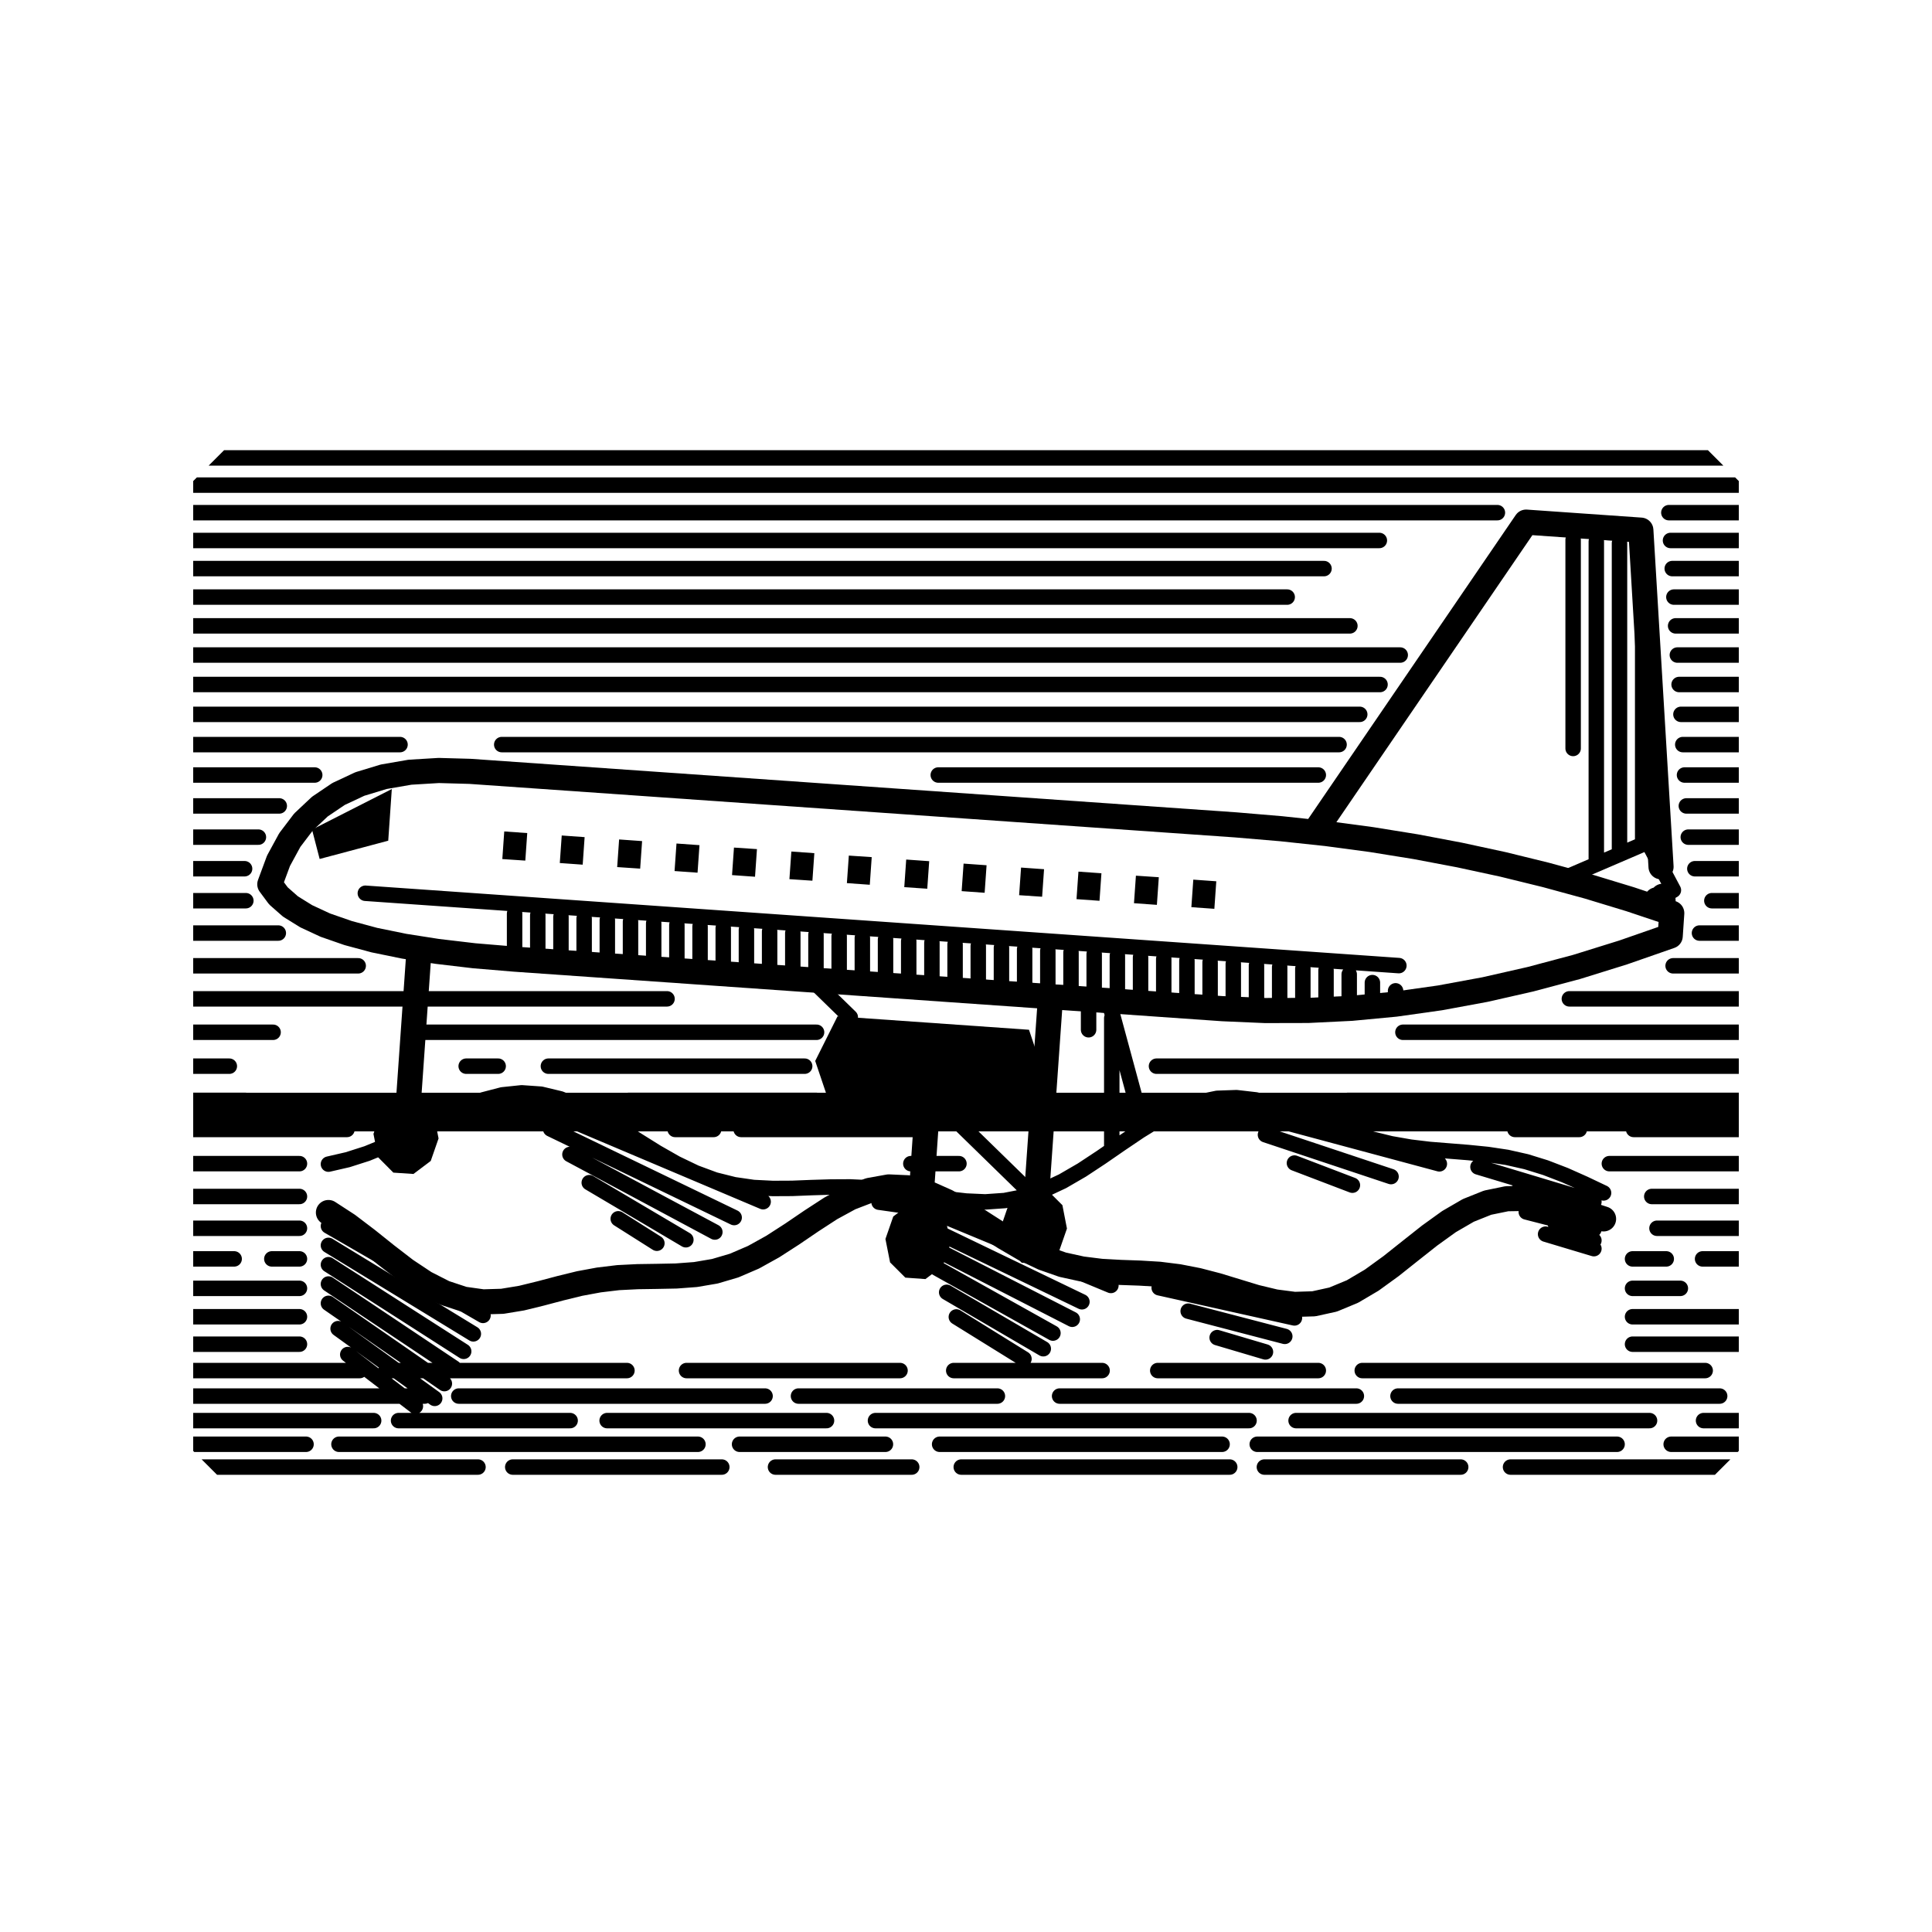
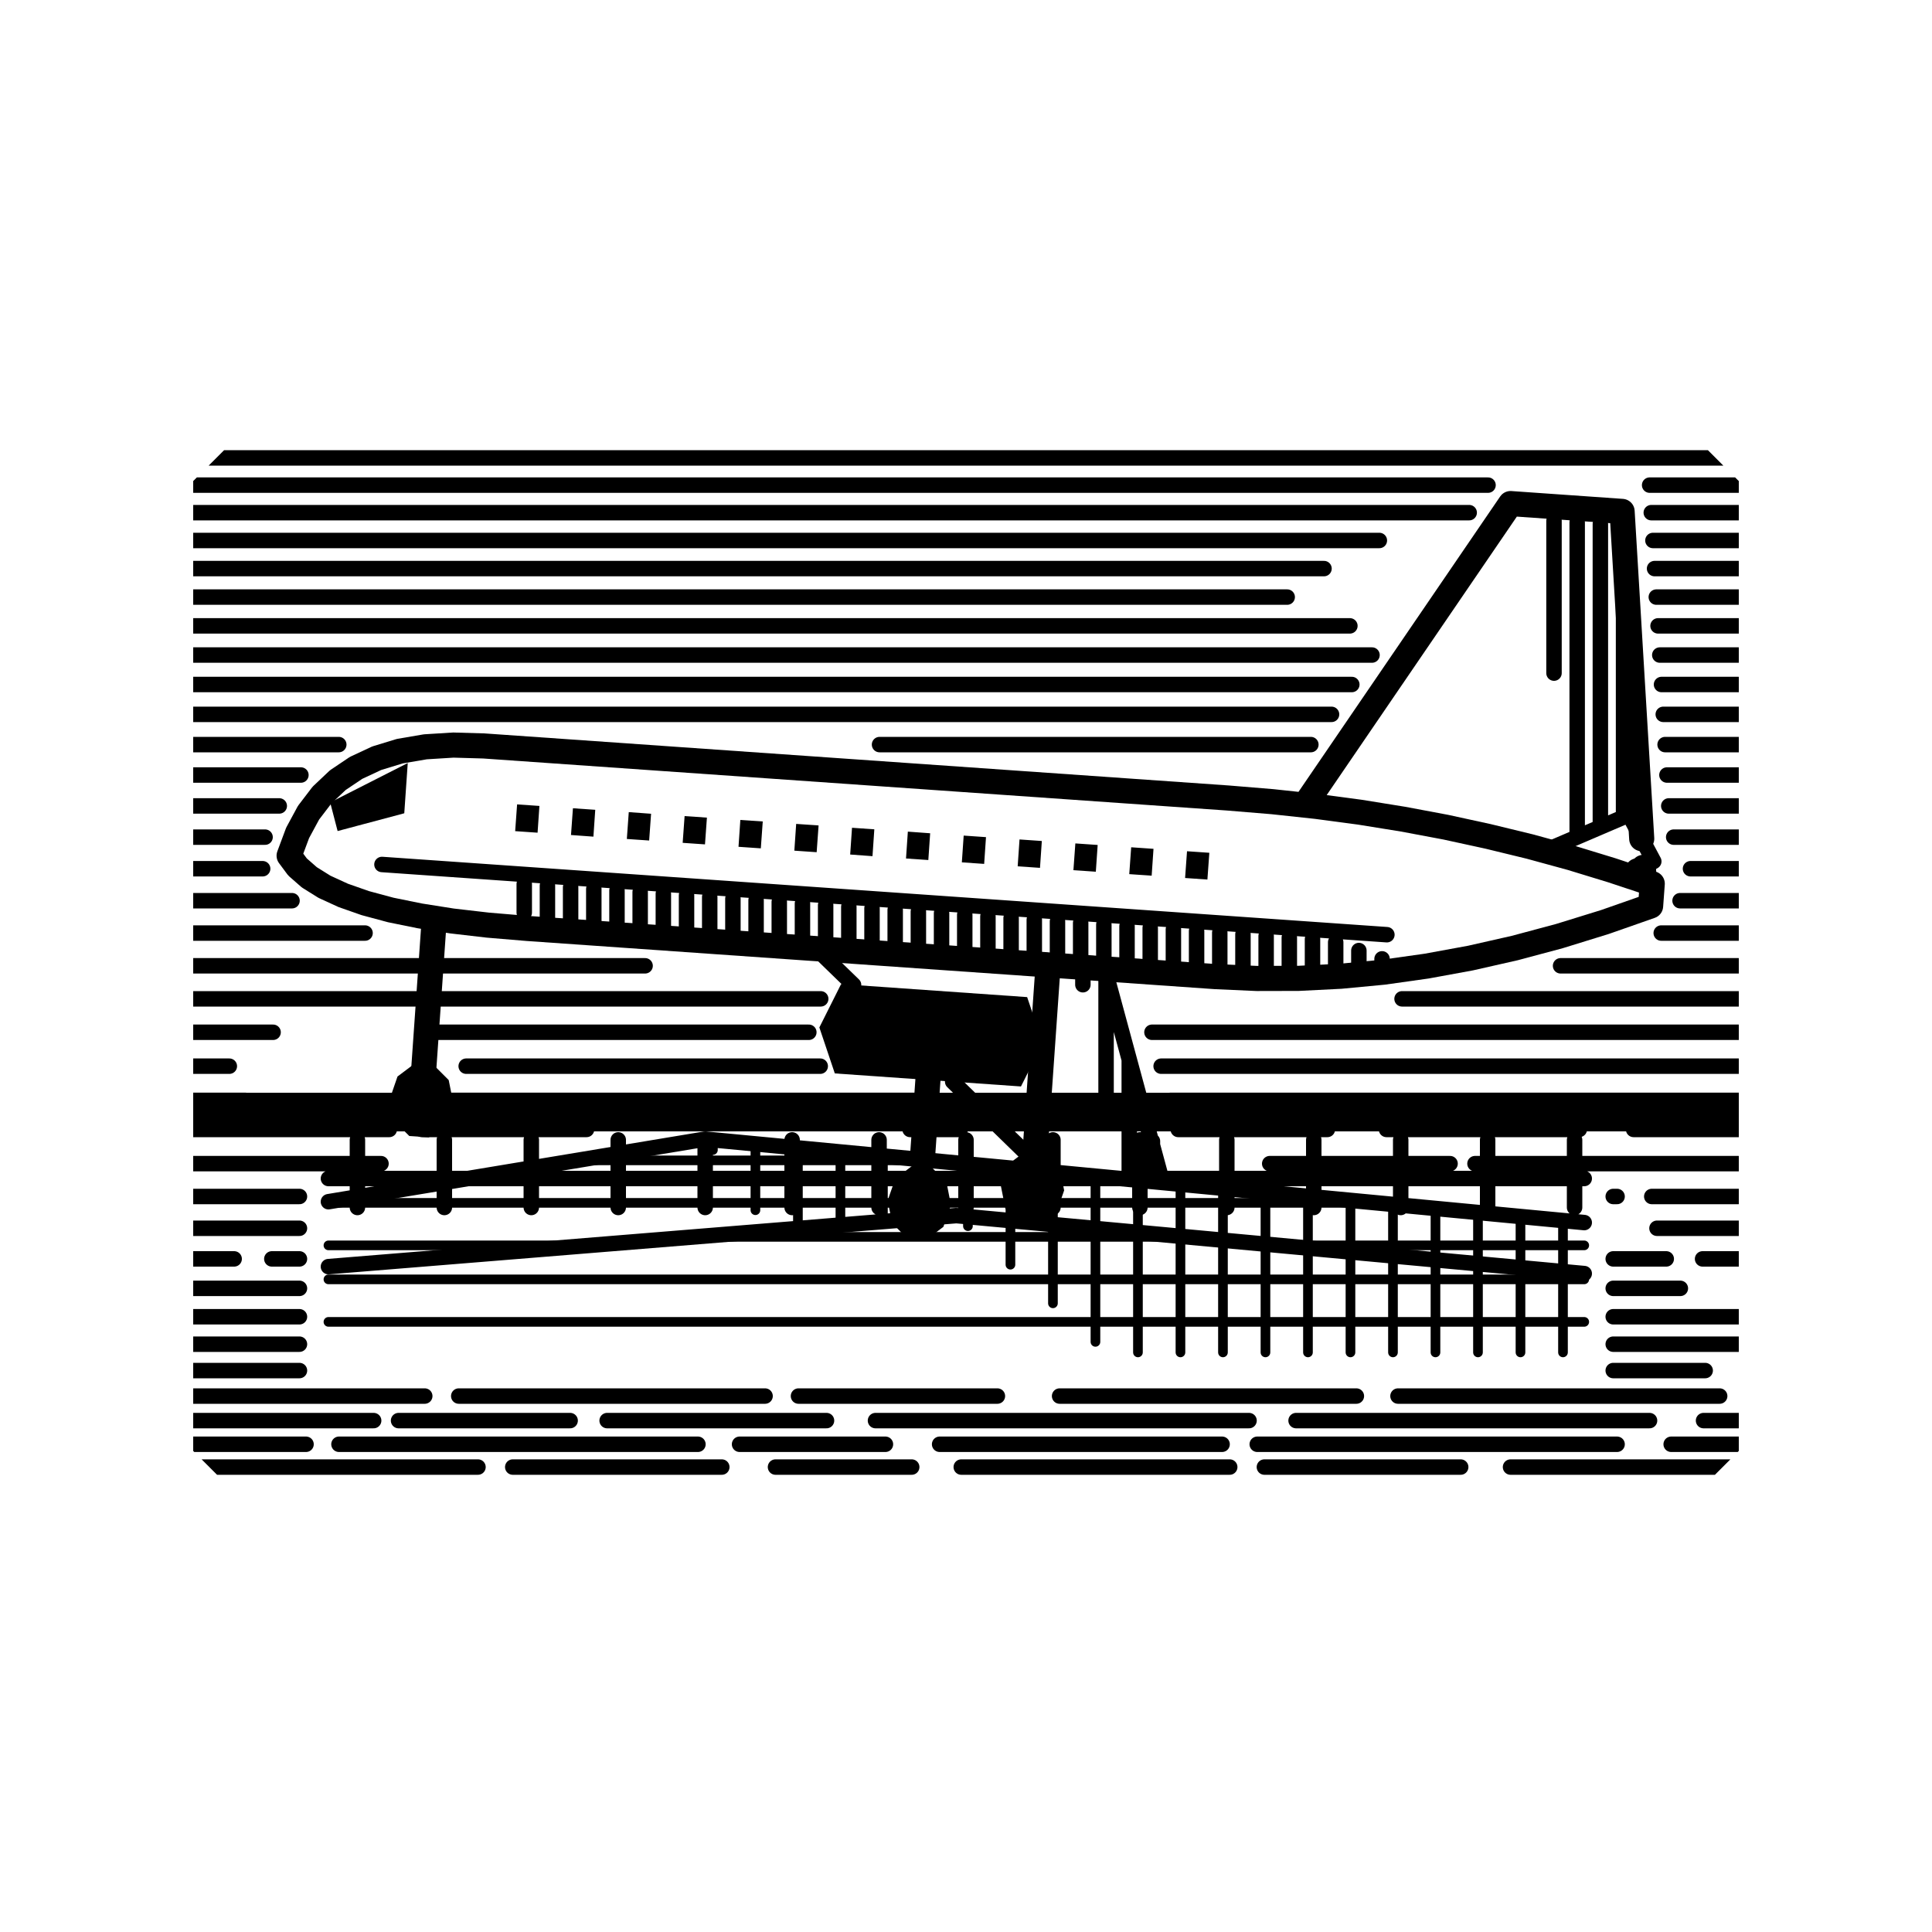
<svg xmlns="http://www.w3.org/2000/svg" viewBox="0 0 200 200">
  <defs>
    <clipPath id="w">
      <path d="M23.8 46L176.2 46L180 49.8L180 150.2L176.2 154L23.8 154L20 150.2L20 49.8Z" />
    </clipPath>
  </defs>
  <g clip-path="url(#w)" fill="none" stroke="#000" stroke-linecap="round" stroke-linejoin="round">
-     <path d="M86.7 105.21L106.52 106.6L108.16 111.49L105.85 116.11L86.04 114.72L84.39 109.83ZM45.4 117.85L44.59 120.18L42.8 121.53L40.72 121.39L39.14 119.8L38.66 117.38L39.47 115.05L41.26 113.7L43.34 113.85L44.92 115.43ZM98.4 128.73L97.59 131.06L95.8 132.41L93.72 132.26L92.14 130.68L91.66 128.26L92.47 125.93L94.26 124.57L96.34 124.72L97.92 126.31ZM110.45 127.18L109.64 129.51L107.86 130.86L105.77 130.72L104.19 129.13L103.72 126.71L104.52 124.38L106.31 123.03L108.39 123.17L109.98 124.76ZM52.2 86.07L54.58 86.24L54.38 89.09L52 88.93ZM58.15 86.49L60.52 86.66L60.32 89.51L57.95 89.34ZM64.09 86.9L66.47 87.07L66.27 89.92L63.89 89.76ZM70.03 87.32L72.41 87.49L72.21 90.34L69.83 90.17ZM75.98 87.74L78.36 87.9L78.16 90.76L75.78 90.59ZM81.92 88.15L84.3 88.32L84.1 91.17L81.72 91.01ZM87.87 88.57L90.24 88.73L90.04 91.59L87.67 91.42ZM93.81 88.98L96.19 89.15L95.99 92L93.61 91.84ZM99.75 89.4L102.13 89.57L101.93 92.42L99.55 92.25ZM105.7 89.81L108.08 89.98L107.88 92.83L105.5 92.67ZM111.64 90.23L114.02 90.4L113.82 93.25L111.44 93.08ZM117.59 90.65L119.96 90.81L119.76 93.67L117.39 93.5ZM123.53 91.06L125.91 91.23L125.71 94.08L123.33 93.91ZM32.3 85.88L40.56 81.68L40.19 87.03L33.09 88.92Z" fill="#000" stroke="none" />
-     <path d="M20 47.4L180 47.4M20 50.22L180 50.22M20 53.07L155.01 53.07M172.76 53.07L180 53.07M20 55.95L142.79 55.95M172.93 55.95L180 55.95M20 58.86L137.06 58.86M173.11 58.86L180 58.86M20 61.81L133.25 61.81M173.28 61.81L180 61.81M20 64.79L139.74 64.79M173.46 64.79L180 64.79M20 67.81L144.95 67.81M173.64 67.81L180 67.81M20 70.86L142.86 70.86M173.82 70.86L180 70.86M20 73.95L140.76 73.95M174.01 73.95L180 73.95M20 77.08L41.41 77.08M51.94 77.08L138.62 77.08M174.2 77.08L180 77.08M20 80.23L32.58 80.23M97.13 80.23L136.47 80.23M174.38 80.23L180 80.23M20 83.43L28.91 83.43M174.57 83.43L180 83.43M20 86.66L26.75 86.66M174.77 86.66L180 86.66M20 89.93L25.32 89.93M175.45 89.93L180 89.93M20 93.24L25.45 93.24M177.21 93.24L180 93.24M20 96.59L28.81 96.59M175.93 96.59L180 96.59M20 99.98L37.08 99.98M173.2 99.98L180 99.98M20 103.4L69.05 103.4M162.46 103.4L180 103.4M20 106.86L28.27 106.86M43.73 106.86L84.53 106.86M145.23 106.86L180 106.86M20 110.37L23.74 110.37M48.26 110.37L51.57 110.37M56.77 110.37L83.3 110.37M119.72 110.37L180 110.37M20 113.91L25.4 113.91M65.07 113.91L84.5 113.91M139.51 113.91L180 113.91M20 116.92L35.92 116.92M69.89 116.92L73.88 116.92M76.72 116.92L95.64 116.92M156.82 116.92L163.49 116.92M169.11 116.92L180 116.92M20 120.46L31 120.46M94.29 120.46L99.27 120.46M166.6 120.46L180 120.46M20 123.86L31 123.86M170.99 123.86L180 123.86M20 127.15L31 127.15M171.53 127.15L180 127.15M20 130.32L24.24 130.32M28.14 130.32L31 130.32M169 130.32L172.49 130.32M176.25 130.32L180 130.32M20 133.37L31 133.37M169 133.37L173.95 133.37M20 136.31L31 136.31M169 136.31L180 136.31M20 139.15L31 139.15M169 139.15L180 139.15M20 141.88L37.24 141.88M39.95 141.88L64.9 141.88M71.07 141.88L93.17 141.88M98.73 141.88L114.09 141.88M119.85 141.88L136.47 141.88M141.02 141.88L176.52 141.88M20 144.52L43.97 144.52M47.49 144.52L79.2 144.52M82.66 144.52L103.25 144.52M109.69 144.52L140.41 144.52M144.72 144.52L178.02 144.52M20 147.06L38.68 147.06M41.26 147.06L59.02 147.06M62.85 147.06L85.56 147.06M90.63 147.06L129.3 147.06M134.17 147.06L170.76 147.06M176.35 147.06L180 147.06M20 149.51L31.68 149.51M35.09 149.51L72.25 149.51M76.56 149.51L91.66 149.51M97.27 149.51L126.51 149.51M130.15 149.51L167.4 149.51M173 149.51L180 149.51M20 151.87L49.48 151.87M53.08 151.87L74.72 151.87M80.28 151.87L94.38 151.87M99.51 151.87L127.3 151.87M130.89 151.87L151.21 151.87M156.37 151.87L180 151.87M114.77 103.59L118.36 116.84M106.81 123.62L98.59 115.6M88.02 105.3L84.06 101.44M117.49 113.72L117.49 117.41M115.09 105.39L115.09 119.05M112.69 103.44L112.69 106.6M170.05 62.95L170.05 87.42M167.65 56.22L167.65 88.45M165.25 56.05L165.25 89.48M162.85 55.88L162.85 77.48M161.66 91.02L170.59 87.18L173.23 92.15L170.56 93.69M144.47 102.57L144.47 103.87M142.07 101.72L142.07 103.78M139.67 100.86L139.67 103.68M137.27 100.45L137.27 103.59M134.87 100.28L134.87 103.49M132.47 100.11L132.47 103.4M130.07 99.94L130.07 103.3M127.67 99.77L127.67 103.21M125.27 99.61L125.27 103.07M122.87 99.44L122.87 102.9M120.47 99.27L120.47 102.73M118.07 99.1L118.07 102.57M115.67 98.94L115.67 102.4M113.27 98.77L113.27 102.23M110.87 98.6L110.87 102.06M108.47 98.43L108.47 101.89M106.07 98.26L106.07 101.73M103.67 98.1L103.67 101.56M101.27 97.93L101.27 101.39M98.87 97.76L98.87 101.22M96.47 97.59L96.47 101.05M94.07 97.43L94.07 100.89M91.67 97.26L91.67 100.72M89.27 97.09L89.27 100.55M86.87 96.92L86.87 100.38M84.47 96.75L84.47 100.22M82.07 96.59L82.07 100.05M79.67 96.42L79.67 99.88M77.27 96.25L77.27 99.71M74.87 96.08L74.87 99.54M72.47 95.91L72.47 99.38M70.07 95.75L70.07 99.21M67.67 95.58L67.67 99.04M65.27 95.41L65.27 98.87M62.87 95.24L62.87 98.71M60.47 95.08L60.47 98.54M58.07 94.91L58.07 98.37M55.67 94.74L55.67 98.2M53.27 94.57L53.27 97.96M37.82 92.47L144.81 99.96M56 114.67L79 124.4M91 124.45L100 125.73M129 115.11L149 120.48M153 120.8L165 124.41M57 116.87L76 126.04M131 117.47L144 121.8M157 123.42L165 126.41M59 119.51L74 127.54M134 120.4L140 122.69M161 126.65L165 128.41M61 122.43L71 128.34M64 126.17L68 128.7M34 120.51L36 120.05L38 119.41L40 118.59L42 117.64L44 116.61L46 115.58L48 114.63L50 113.86L52 113.34L54 113.13L56 113.27L58 113.75L60 114.54L62 115.57L64 116.77L66 118.05L68 119.3L70 120.44L72 121.4L74 122.14L76 122.64L78 122.93L80 123.03L82 123.02L84 122.94L86 122.88L88 122.87L90 122.96L92 123.16L94 123.44L96 123.78L98 124.1L100 124.33L102 124.42L104 124.28L106 123.89L108 123.22L110 122.28L112 121.12L114 119.8L116 118.42L118 117.07L120 115.84L122 114.83L124 114.11L126 113.7L128 113.63L130 113.86L132 114.34L134 115L136 115.77L138 116.56L140 117.29L142 117.91L144 118.4L146 118.75L148 118.99L150 119.15L152 119.31L154 119.51L156 119.81L158 120.26L160 120.88L162 121.65L164 122.54L166 123.49M34 126.92L50 136.17M94 124.36L115 133.07M120 133.31L134 136.43M158 125.46L165 127.26M34 128.92L49 138.08M95 126.57L112 134.76M123 135.73L133 138.34M160 127.76L165 129.26M34 130.92L48 139.89M96 128.89L111 136.57M126 138.47L131 139.95M34 132.92L47 141.61M97 131.29L109 138M34 134.92L46 143.23M98 133.78L108 139.62M35 137.54L45 144.76M99 136.33L106 140.67M36 140.22L43 145.57" stroke-width="1.6" />
-     <path d="M43.39 98.2L42.28 114.05M95.94 115.41L95.37 123.67M108.75 103.17L107.33 123.38M136.06 86.15L157.98 54.05L169.86 54.88L171.95 89.73M172.13 92.78L172.16 93.27L171.5 93.15M27.93 91.54L28.83 89.11L30 86.96L31.42 85.09L33.11 83.5L35.05 82.19L37.25 81.16L39.72 80.41L42.44 79.94L45.42 79.76L48.65 79.85L127.91 85.39L132.64 85.79L137.32 86.29L141.96 86.91L146.55 87.65L151.09 88.51L155.58 89.48L160.02 90.57L164.42 91.77L168.76 93.09L173.06 94.53L172.9 96.9L168.02 98.6L163.2 100.1L158.43 101.37L153.72 102.44L149.06 103.3L144.45 103.95L139.9 104.38L135.41 104.6L130.97 104.61L126.58 104.42L53.27 99.29L49.09 98.94L45.28 98.49L41.83 97.95L38.75 97.32L36.04 96.59L33.68 95.77L31.7 94.85L30.07 93.84L28.82 92.74L27.93 91.54ZM34 125.52L36 126.82L38 128.34L40 129.94L42 131.48L44 132.81L46 133.83L48 134.49L50 134.77L52 134.71L54 134.38L56 133.89L58 133.36L60 132.87L62 132.5L64 132.26L66 132.16L68 132.13L70 132.09L72 131.94L74 131.6L76 131.01L78 130.15L80 129.04L82 127.75L84 126.39L86 125.09L88 124L90 123.23L92 122.87L94 122.96L96 123.49L98 124.38L100 125.53L102 126.82L104 128.1L106 129.27L108 130.22L110 130.92L112 131.36L114 131.61L116 131.72L118 131.79L120 131.91L122 132.16L124 132.55L126 133.07L128 133.68L130 134.29L132 134.77L134 135.03L136 134.97L138 134.53L140 133.7L142 132.52L144 131.07L146 129.48L148 127.9L150 126.46L152 125.3L154 124.5L156 124.09L158 124.06L160 124.36L162 124.89L164 125.53L166 126.18" stroke-width="2.6" />
+     <path d="M87.07 101.87L106.33 103.22L107.94 107.98L105.69 112.47L86.42 111.12L84.82 106.36ZM46.92 114.16L46.13 116.43L44.39 117.74L42.37 117.6L40.83 116.06L40.37 113.7L41.15 111.44L42.89 110.13L44.91 110.27L46.45 111.81ZM98.44 124.73L97.66 127L95.92 128.31L93.89 128.17L92.36 126.63L91.89 124.28L92.68 122.01L94.42 120.7L96.44 120.84L97.98 122.38ZM110.16 123.23L109.37 125.5L107.64 126.81L105.61 126.67L104.08 125.13L103.61 122.77L104.4 120.51L106.14 119.19L108.16 119.34L109.7 120.88ZM53.53 83.27L55.84 83.43L55.65 86.2L53.33 86.04ZM59.31 83.67L61.62 83.83L61.43 86.61L59.11 86.44ZM65.09 84.07L67.4 84.24L67.2 87.01L64.89 86.85ZM70.87 84.48L73.18 84.64L72.98 87.41L70.67 87.25ZM76.64 84.88L78.96 85.04L78.76 87.82L76.45 87.66ZM82.42 85.29L84.74 85.45L84.54 88.22L82.23 88.06ZM88.2 85.69L90.51 85.85L90.32 88.63L88.01 88.46ZM93.98 86.09L96.29 86.26L96.1 89.03L93.79 88.87ZM99.76 86.5L102.07 86.66L101.88 89.43L99.57 89.27ZM105.54 86.9L107.85 87.06L107.66 89.84L105.35 89.68ZM111.32 87.31L113.63 87.47L113.44 90.24L111.12 90.08ZM117.1 87.71L119.41 87.87L119.22 90.65L116.9 90.49ZM122.88 88.12L125.19 88.28L124.99 91.05L122.68 90.89ZM34.18 83.07L42.21 78.99L41.85 84.19L34.95 86.03Z" fill="#000" stroke="none" />
+     <path d="M59.76 120.12L96.17 120.12M34 124.52L142.51 124.52M34 128.92L61.08 128.92M132.37 128.92L164 128.92M161.8 126.35L161.8 131.64M157.4 125.93L157.4 131.23M153 125.52L153 130.82M148.6 125.1L148.6 130.42M144.2 124.68L144.2 130.01M139.8 124.26L139.8 129.61M135.4 123.84L135.4 129.2M131 123.43L131 128.79M126.6 123.01L126.6 128.39M122.2 122.59L122.2 127.98M117.8 122.17L117.8 127.58M113.4 121.76L113.4 127.17M109 121.34L109 126.76M104.6 120.92L104.6 126.36M100.2 120.5L100.2 125.95M95.8 120.08L95.8 126.1M91.4 119.67L91.4 126.46M87 119.25L87 126.81M82.6 118.83L82.6 127.17M78.2 118.41L78.2 125.28M73.8 118L73.8 119.05M71.92 128.04L122.83 128.04M34 132.44L164 132.44M34 136.84L164 136.84M161.8 131.64L161.8 140M157.4 131.23L157.4 140M153 130.82L153 140M148.6 130.42L148.6 140M144.2 130.01L144.2 140M139.8 129.61L139.8 140M135.4 129.2L135.4 140M131 128.79L131 140M126.6 128.39L126.6 140M122.2 127.98L122.2 140M117.8 127.58L117.8 140M113.4 127.17L113.4 138.91M109 126.76L109 134.92M104.6 126.36L104.6 130.92M100.2 125.95L100.2 126.93" stroke-width="1" />
+     <path d="M20 47.4L180 47.4M20 50.22L154.04 50.22M170.77 50.22L180 50.22M20 53.07L152.09 53.07M170.94 53.07L180 53.07M20 55.95L142.79 55.95M171.11 55.95L180 55.95M20 58.86L137.06 58.86M171.28 58.86L180 58.86M20 61.81L133.25 61.81M171.46 61.81L180 61.81M20 64.79L139.74 64.79M171.64 64.79L180 64.79M20 67.81L142.03 67.81M171.82 67.81L180 67.81M20 70.86L139.94 70.86M172 70.86L180 70.86M20 73.95L137.84 73.95M172.18 73.95L180 73.95M20 77.08L35.07 77.08M91.05 77.08L135.7 77.08M172.37 77.08L180 77.08M20 80.23L31.15 80.23M172.56 80.23L180 80.23M20 83.43L28.91 83.43M172.75 83.43L180 83.43M20 86.66L27.44 86.66M173.26 86.66L180 86.66M20 89.93L27.19 89.93M175 89.93L180 89.93M20 93.24L30.23 93.24M173.92 93.24L180 93.24M20 96.59L37.79 96.59M171.97 96.59L180 96.59M20 99.98L66.78 99.98M161.55 99.98L180 99.98M20 103.4L84.96 103.4M145.14 103.4L180 103.4M20 106.86L28.27 106.86M43.73 106.86L83.73 106.86M119.25 106.86L180 106.86M20 110.37L23.74 110.37M48.26 110.37L84.91 110.37M120.2 110.37L180 110.37M20 113.91L25.4 113.91M46.6 113.91L96.32 113.91M121.16 113.91L180 113.91M20 116.92L40.3 116.92M43.67 116.92L60.72 116.92M94.21 116.92L99.4 116.92M121.97 116.92L137.41 116.92M143.53 116.92L163.49 116.92M169.11 116.92L180 116.92M20 120.46L39.44 120.46M131.44 120.46L150.11 120.46M152.69 120.46L180 120.46M20 123.86L31 123.86M167 123.86L167.4 123.86M170.99 123.86L180 123.86M20 127.15L31 127.15M171.53 127.15L180 127.15M20 130.32L24.24 130.32M28.14 130.32L31 130.32M167 130.32L172.49 130.32M176.25 130.32L180 130.32M20 133.37L31 133.37M167 133.37L173.95 133.37M20 136.31L31 136.31M167 136.31L180 136.31M20 139.15L31 139.15M167 139.15L180 139.15M20 141.88L31 141.88M167 141.88L176.52 141.88M20 144.52L43.97 144.52M47.49 144.52L79.2 144.52M82.66 144.52L103.25 144.52M109.69 144.52L140.41 144.52M144.72 144.52L178.02 144.52M20 147.06L38.68 147.06M41.26 147.06L59.02 147.06M62.85 147.06L85.56 147.06M90.63 147.06L129.3 147.06M134.17 147.06L170.76 147.06M176.35 147.06L180 147.06M20 149.51L31.68 149.51M35.09 149.51L72.25 149.51M76.56 149.51L91.66 149.51M97.27 149.51L126.51 149.51M130.15 149.51L167.4 149.51M173 149.51L180 149.51M20 151.87L49.48 151.87M53.08 151.87L74.72 151.87M80.28 151.87L94.38 151.87M99.51 151.87L127.3 151.87M130.89 151.87L151.21 151.87M156.37 151.87L180 151.87M114.36 100.3L120.35 122.42M108.15 121.26L98.62 111.97M88.36 101.96L84.5 98.21M119.3 118.13L119.3 121.81M116.9 109.8L116.9 121.64M114.5 101.48L114.5 115.08M112.1 100.14L112.1 101.94M168.07 59.97L168.07 84.59M165.67 54.24L165.67 85.62M163.27 54.07L163.27 86.65M160.87 53.91L160.87 69.68M159.95 88.07L168.63 84.35L171.2 89.17L168.6 90.67M143.07 99.26L143.07 100.56M140.67 98.4L140.67 100.46M138.27 97.54L138.27 100.37M135.87 97.22L135.87 100.27M133.47 97.05L133.47 100.18M131.07 96.89L131.07 100.08M128.67 96.72L128.67 99.98M126.27 96.55L126.27 99.89M123.87 96.38L123.87 99.73M121.47 96.21L121.47 99.56M119.07 96.05L119.07 99.4M116.67 95.88L116.67 99.23M114.27 95.71L114.27 99.06M111.87 95.54L111.87 98.89M109.47 95.38L109.47 98.72M107.07 95.21L107.07 98.56M104.67 95.04L104.67 98.39M102.27 94.87L102.27 98.22M99.87 94.7L99.87 98.05M97.47 94.54L97.47 97.89M95.07 94.37L95.07 97.72M92.67 94.2L92.67 97.55M90.27 94.03L90.27 97.38M87.87 93.87L87.87 97.21M85.47 93.7L85.47 97.05M83.07 93.53L83.07 96.88M80.67 93.36L80.67 96.71M78.27 93.19L78.27 96.54M75.87 93.03L75.87 96.38M73.47 92.86L73.47 96.21M71.07 92.69L71.07 96.04M68.67 92.52L68.67 95.87M66.27 92.35L66.27 95.7M63.87 92.19L63.87 95.54M61.47 92.02L61.47 95.37M59.07 91.85L59.07 95.2M56.67 91.68L56.67 95.03M54.27 91.52L54.27 94.47M39.54 89.49L143.57 96.76M34 124.4L73 117.92L164 126.56M34 131.12L99 125.84L164 131.84M34 122L164 122M37 118L37 125M46 118L46 125M55 118L55 125M64 118L64 125M73 118L73 125M82 118L82 125M91 118L91 125M100 118L100 125M109 118L109 125M118 118L118 125M127 118L127 125M136 118L136 125M145 118L145 125M154 118L154 125M163 118L163 125" stroke-width="1.6" />
+     <path d="M44.96 95.05L43.88 110.47M96.06 111.79L95.48 120.05M108.5 99.89L107.13 119.53M135.06 83.34L156.37 52.13L167.92 52.94L169.95 86.82M170.12 89.79L170.15 90.26L169.52 90.14M29.93 88.58L30.81 86.22L31.94 84.13L33.33 82.31L34.97 80.76L36.86 79.49L39 78.49L41.39 77.76L44.03 77.31L46.93 77.13L50.08 77.22L127.13 82.61L131.73 82.99L136.29 83.48L140.79 84.08L145.25 84.8L149.67 85.63L154.03 86.58L158.35 87.63L162.63 88.8L166.85 90.09L171.04 91.48L170.87 93.79L166.13 95.45L161.44 96.9L156.81 98.14L152.22 99.18L147.69 100.01L143.22 100.64L138.79 101.06L134.42 101.28L130.1 101.29L125.84 101.1L54.57 96.11L50.51 95.77L46.8 95.34L43.45 94.81L40.45 94.2L37.81 93.49L35.53 92.69L33.59 91.8L32.02 90.82L30.8 89.75L29.93 88.58Z" stroke-width="2.6" />
    <path d="M20 115.12L180 115.12" stroke-width="4" />
  </g>
</svg>
